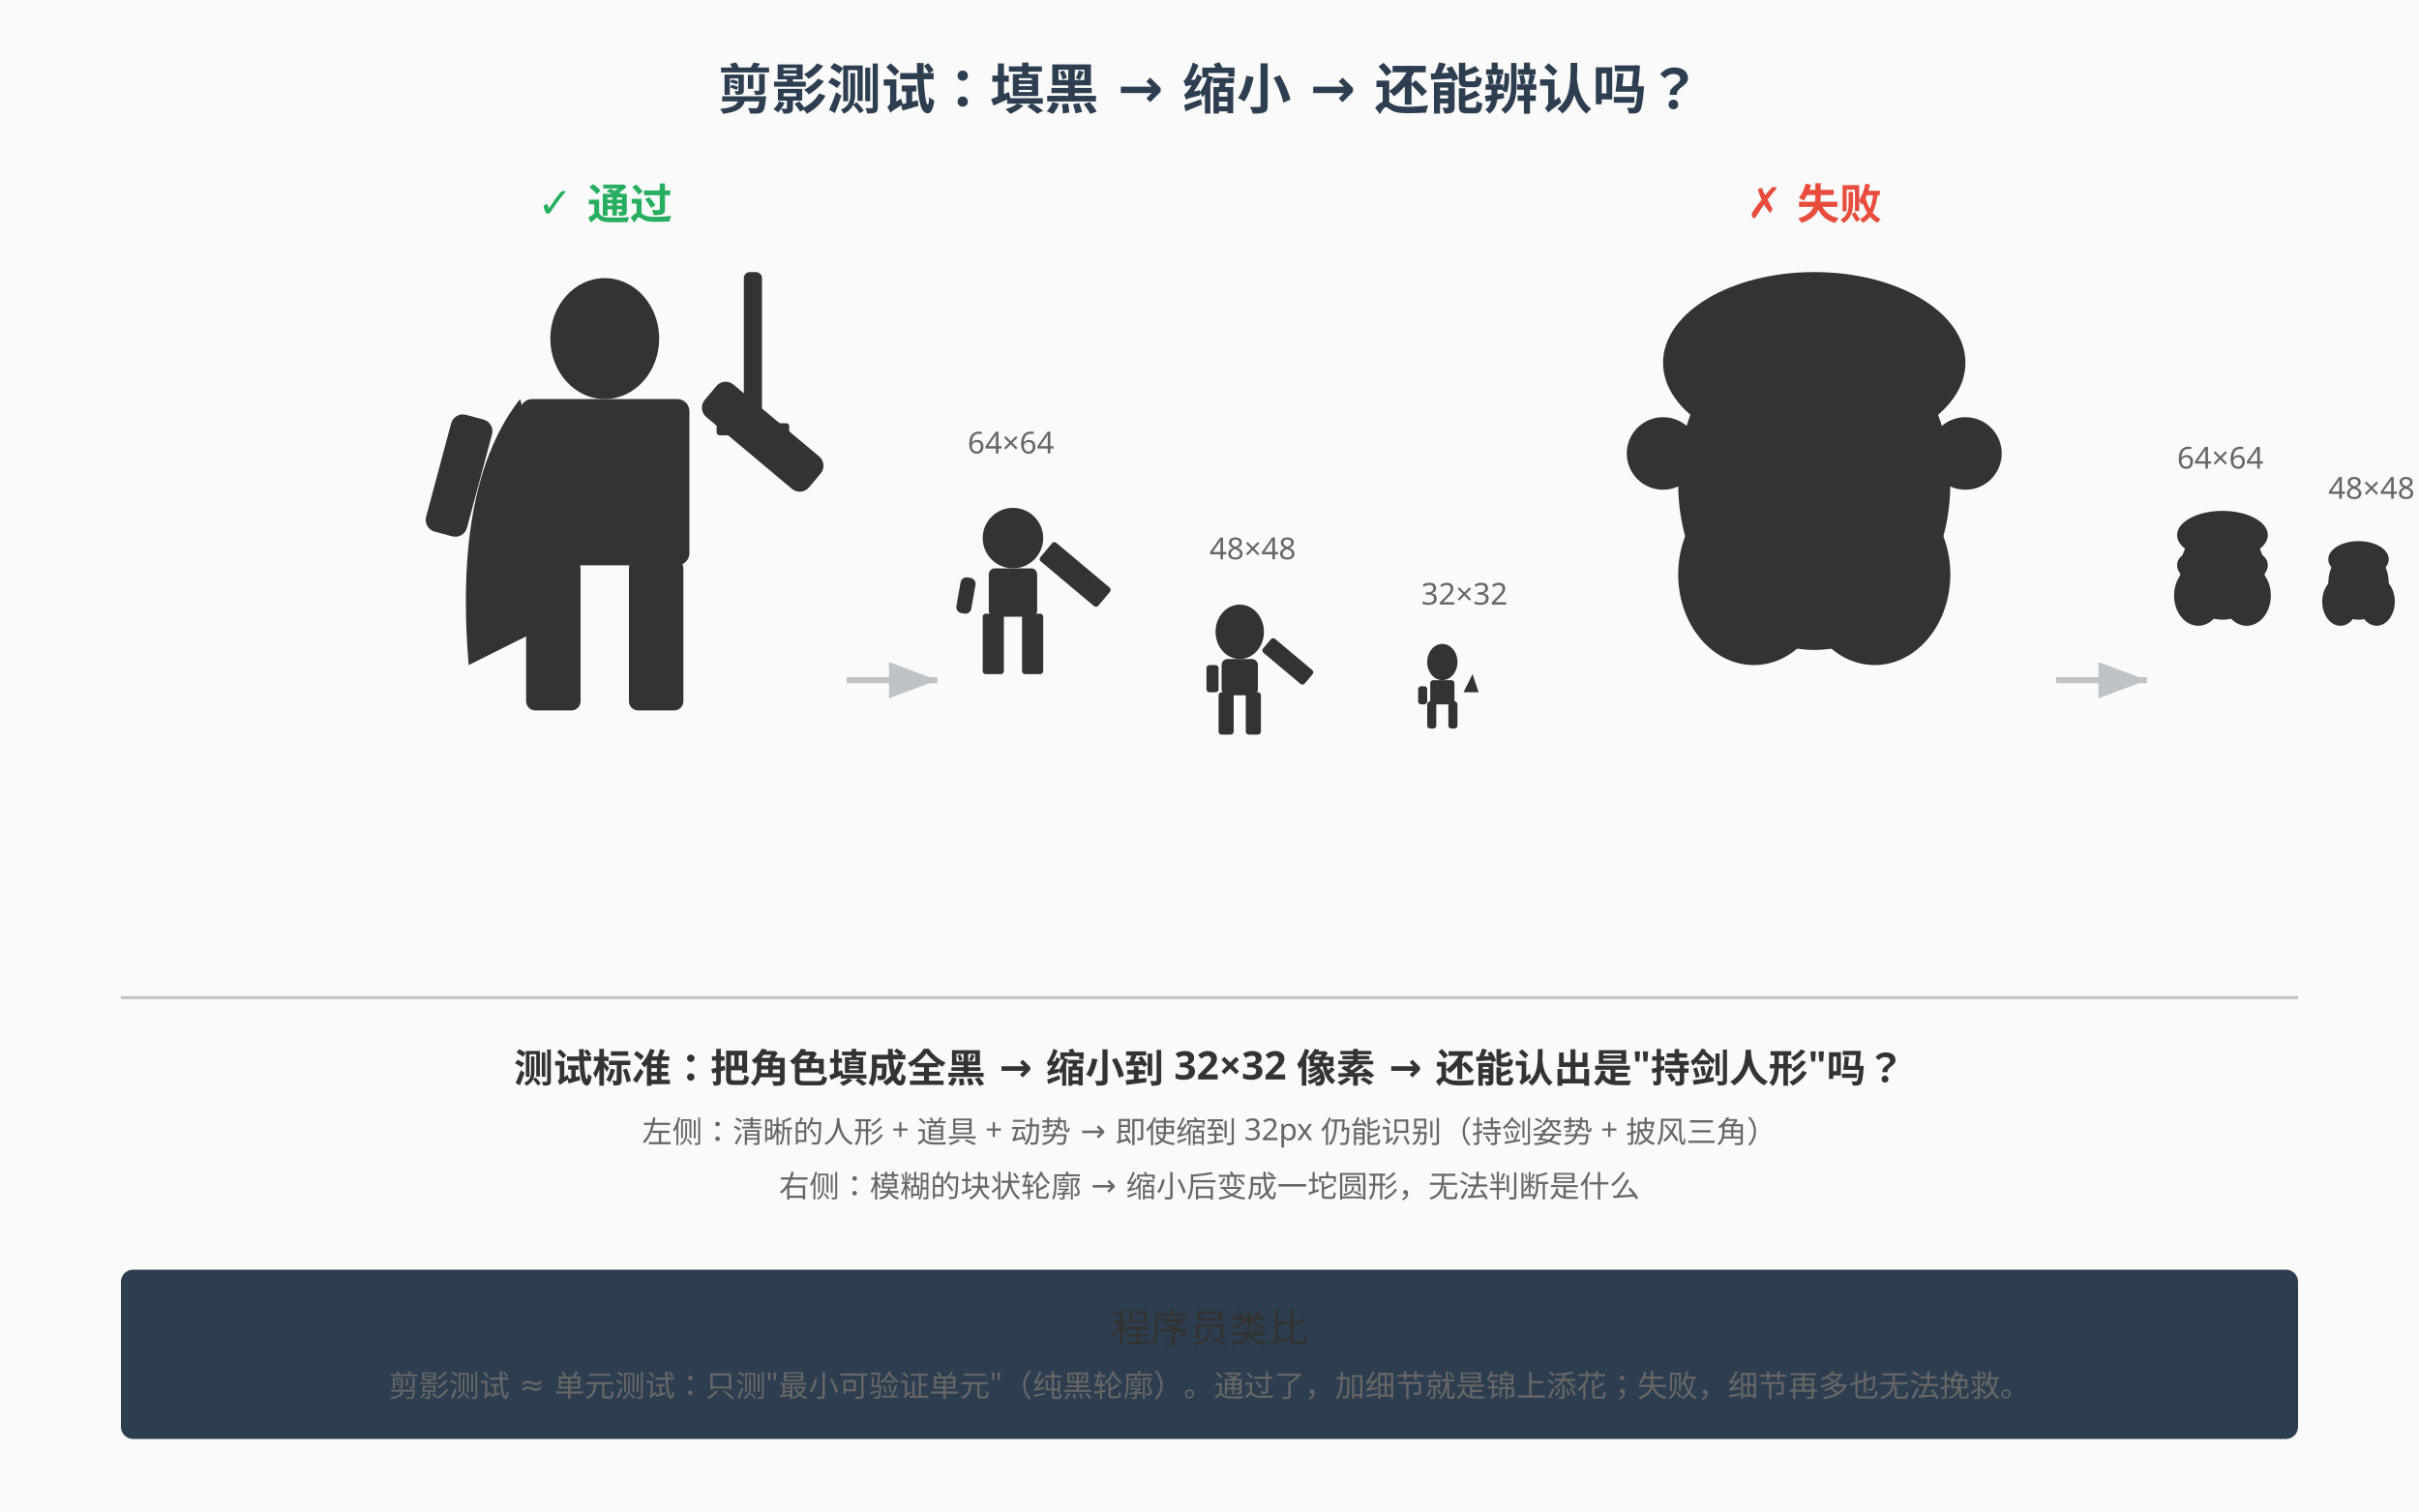
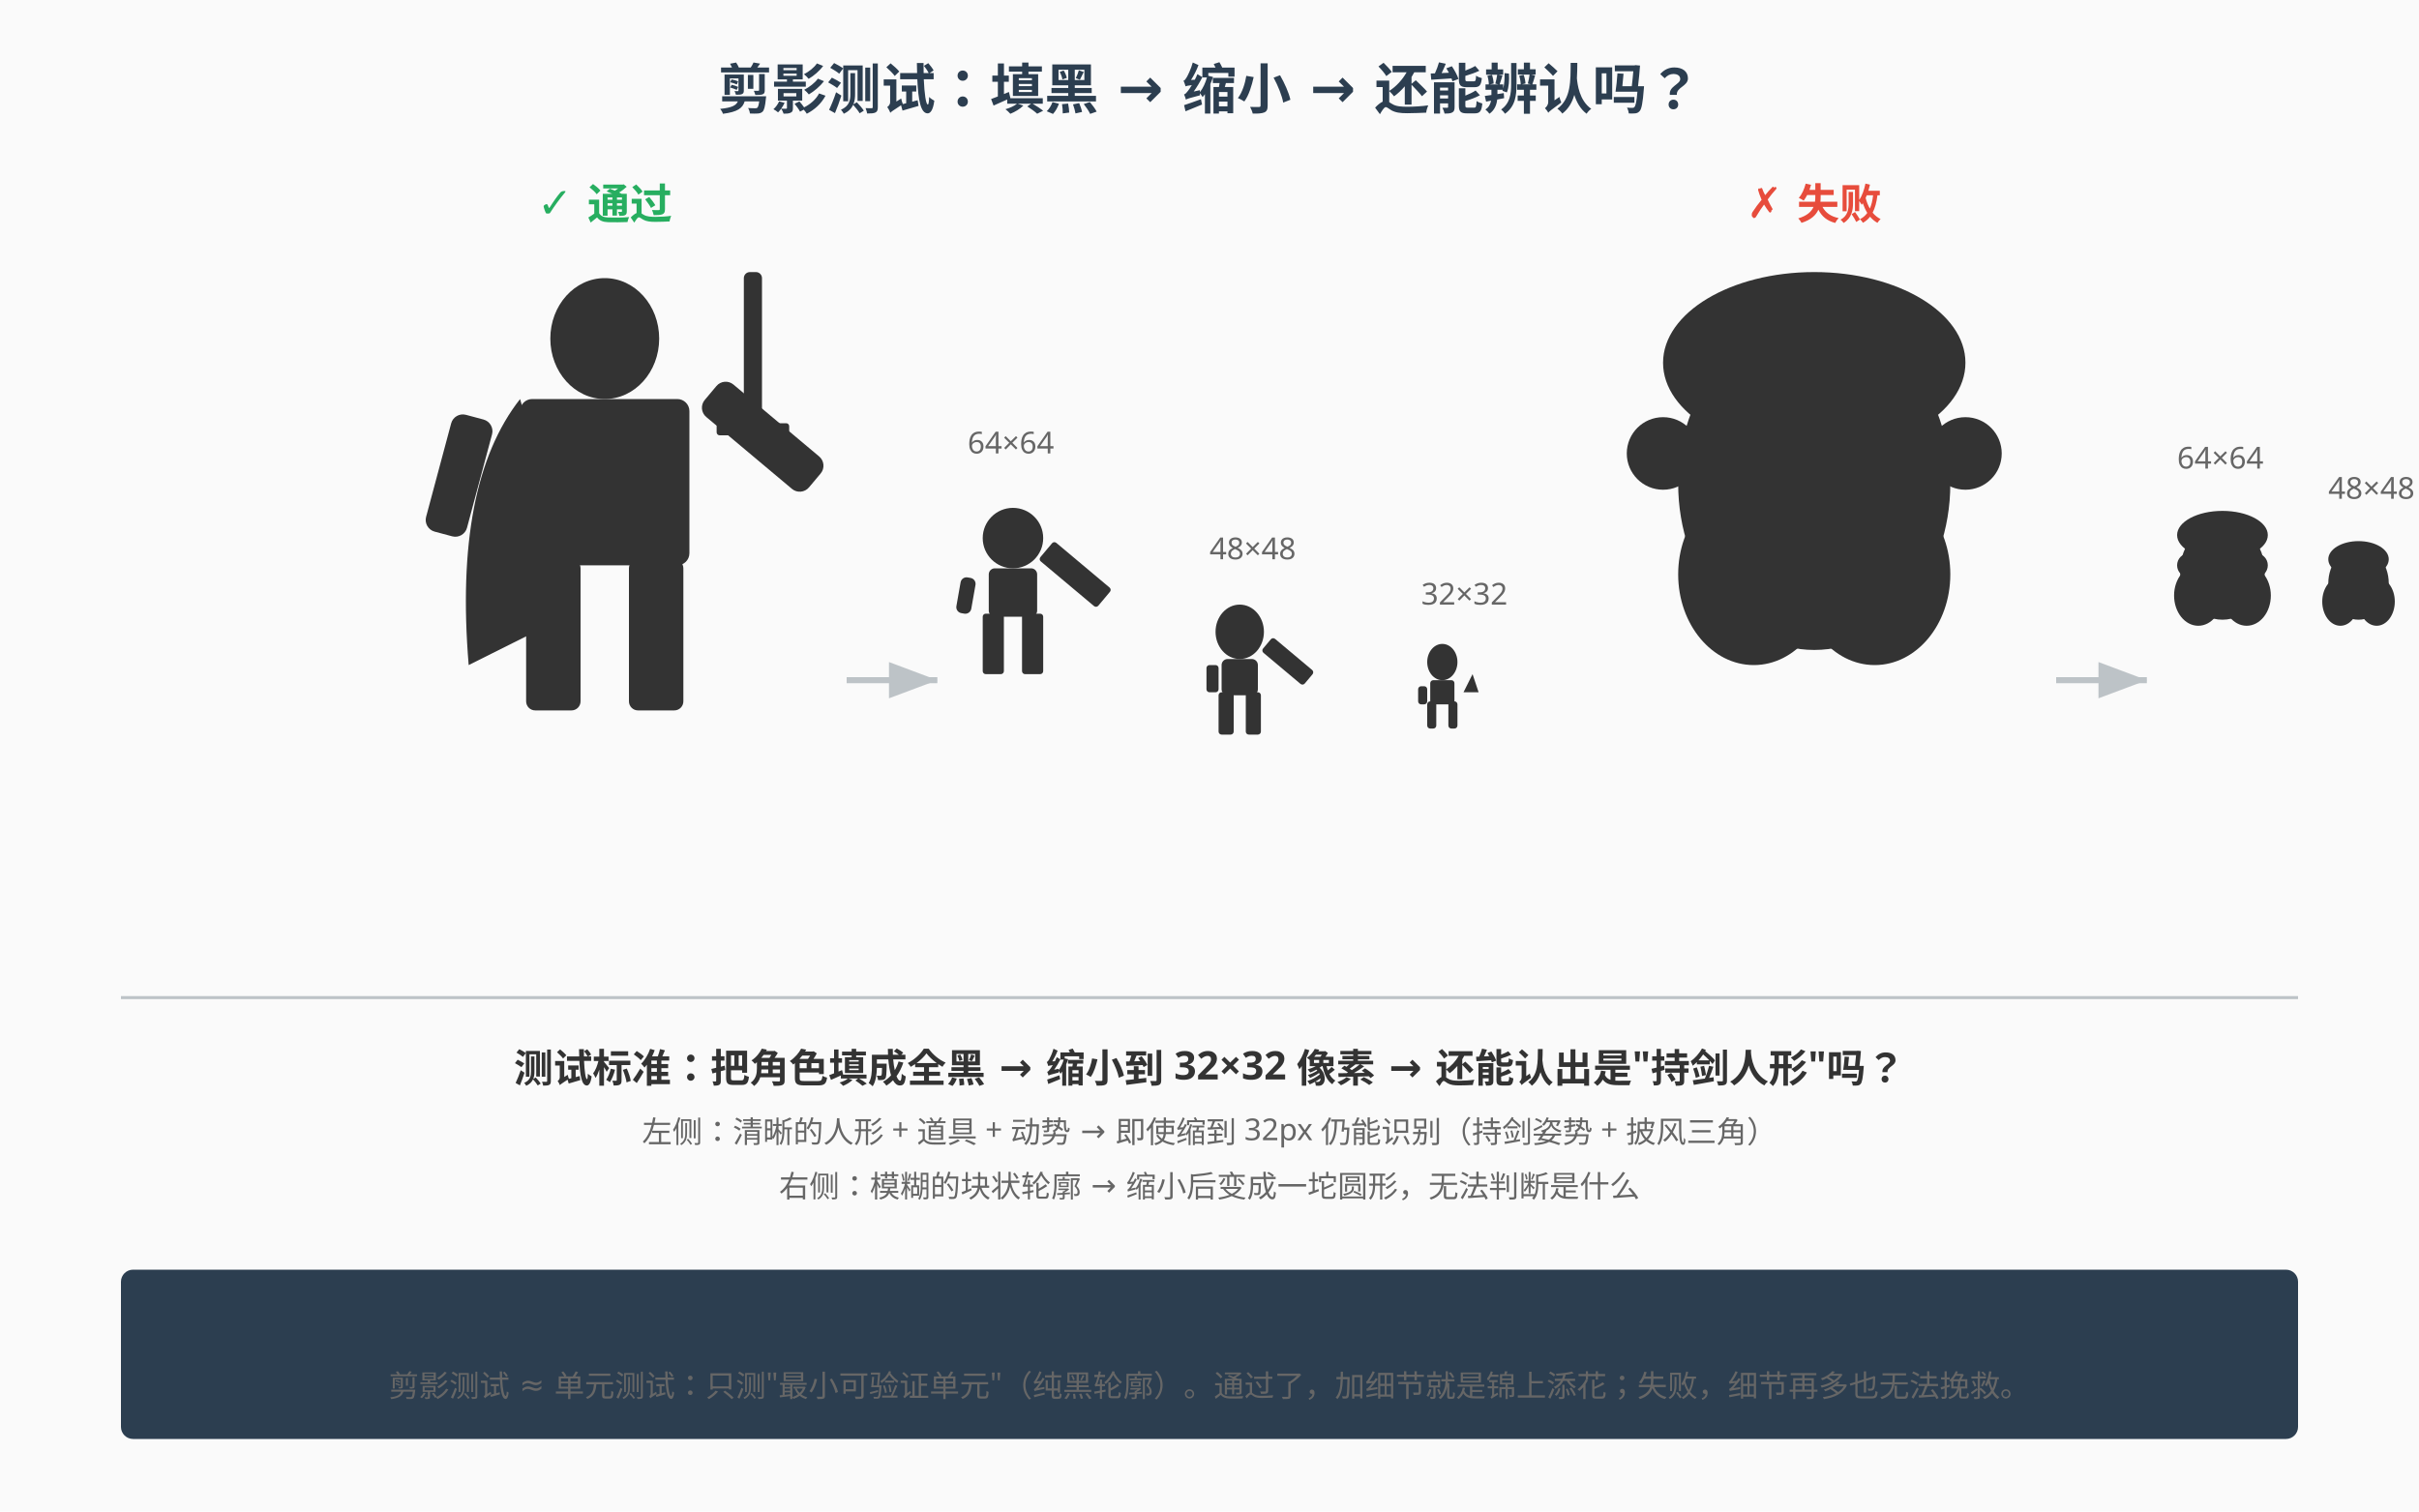
<svg xmlns="http://www.w3.org/2000/svg" viewBox="0 0 800 500" width="800" height="500">
  <style>
    .bg { fill: #FAFAFA; }
    .title { font-family: sans-serif; font-size: 18px; font-weight: bold; fill: #2C3E50; }
    .label { font-family: sans-serif; font-size: 13px; fill: #333; }
    .small { font-family: sans-serif; font-size: 10px; fill: #666; }
    .verdict-pass { font-family: sans-serif; font-size: 14px; font-weight: bold; fill: #27AE60; }
    .verdict-fail { font-family: sans-serif; font-size: 14px; font-weight: bold; fill: #E74C3C; }
    .arrow { fill: #BDC3C7; }
  </style>
  <rect class="bg" width="800" height="500" />
  <text x="400" y="36" text-anchor="middle" class="title">剪影测试：填黑 → 缩小 → 还能辨认吗？</text>
  <text x="200" y="72" text-anchor="middle" class="verdict-pass">✓ 通过</text>
  <g transform="translate(120, 90)">
    <ellipse cx="80" cy="22" rx="18" ry="20" fill="#333" />
    <rect x="52" y="42" width="56" height="55" rx="4" fill="#333" />
    <rect x="54" y="95" width="18" height="50" rx="3" fill="#333" />
    <rect x="88" y="95" width="18" height="50" rx="3" fill="#333" />
    <rect x="30" y="48" width="14" height="40" rx="4" fill="#333" transform="rotate(15, 37, 48)" />
    <rect x="108" y="40" width="14" height="45" rx="4" fill="#333" transform="rotate(-50, 115, 40)" />
    <rect x="126" y="0" width="6" height="55" rx="2" fill="#333" />
    <rect x="117" y="50" width="24" height="4" rx="1" fill="#333" />
    <path d="M52,42 Q30,70 35,130 L55,120 L60,70 Z" fill="#333" />
  </g>
  <line x1="280" y1="225" x2="310" y2="225" stroke="#BDC3C7" stroke-width="2" marker-end="url(#arrowhead)" />
  <g transform="translate(320, 160)">
    <text x="0" y="-10" class="small">64×64</text>
    <ellipse cx="15" cy="18" rx="10" ry="10" fill="#333" />
    <rect x="7" y="28" width="16" height="16" rx="2" fill="#333" />
    <rect x="5" y="43" width="7" height="20" rx="1" fill="#333" />
    <rect x="18" y="43" width="7" height="20" rx="1" fill="#333" />
    <rect x="-2" y="31" width="5" height="12" rx="2" fill="#333" transform="rotate(10, 0, 31)" />
    <rect x="22" y="22" width="8" height="25" rx="1" fill="#333" transform="rotate(-50, 26, 22)" />
  </g>
  <g transform="translate(400, 195)">
    <text x="0" y="-10" class="small">48×48</text>
    <ellipse cx="10" cy="14" rx="8" ry="9" fill="#333" />
    <rect x="4" y="23" width="12" height="12" rx="2" fill="#333" />
    <rect x="3" y="34" width="5" height="14" rx="1" fill="#333" />
    <rect x="12" y="34" width="5" height="14" rx="1" fill="#333" />
    <rect x="-1" y="25" width="4" height="9" rx="1" fill="#333" />
    <rect x="16" y="18" width="6" height="18" rx="1" fill="#333" transform="rotate(-50, 19, 18)" />
  </g>
  <g transform="translate(470, 210)">
    <text x="0" y="-10" class="small">32×32</text>
    <ellipse cx="7" cy="9" rx="5" ry="6" fill="#333" />
    <rect x="3" y="15" width="8" height="8" rx="1" fill="#333" />
    <rect x="2" y="22" width="3" height="9" rx="1" fill="#333" />
    <rect x="9" y="22" width="3" height="9" rx="1" fill="#333" />
    <rect x="-1" y="17" width="3" height="6" rx="1" fill="#333" />
    <polygon points="17,13 19,19 14,19" fill="#333" />
  </g>
  <text x="600" y="72" text-anchor="middle" class="verdict-fail">✗ 失败</text>
  <g transform="translate(520, 90)">
    <ellipse cx="80" cy="30" rx="50" ry="30" fill="#333" />
    <ellipse cx="80" cy="70" rx="45" ry="55" fill="#333" />
    <ellipse cx="60" cy="100" rx="25" ry="30" fill="#333" />
    <ellipse cx="100" cy="100" rx="25" ry="30" fill="#333" />
    <circle cx="30" cy="60" r="12" fill="#333" />
    <circle cx="130" cy="60" r="12" fill="#333" />
    <circle cx="80" cy="40" r="10" fill="#333" />
    <circle cx="50" cy="30" r="8" fill="#333" />
    <circle cx="110" cy="25" r="9" fill="#333" />
  </g>
  <line x1="680" y1="225" x2="710" y2="225" stroke="#BDC3C7" stroke-width="2" marker-end="url(#arrowhead)" />
  <g transform="translate(720, 165)">
    <text x="0" y="-10" class="small">64×64</text>
    <ellipse cx="15" cy="12" rx="15" ry="8" fill="#333" />
    <ellipse cx="15" cy="24" rx="14" ry="16" fill="#333" />
    <ellipse cx="7" cy="32" rx="8" ry="10" fill="#333" />
    <ellipse cx="23" cy="32" rx="8" ry="10" fill="#333" />
    <circle cx="4" cy="22" r="4" fill="#333" />
    <circle cx="26" cy="22" r="4" fill="#333" />
  </g>
  <g transform="translate(770, 175)">
    <text x="0" y="-10" class="small">48×48</text>
    <ellipse cx="10" cy="10" rx="10" ry="6" fill="#333" />
    <ellipse cx="10" cy="18" rx="10" ry="12" fill="#333" />
    <ellipse cx="4" cy="24" rx="6" ry="8" fill="#333" />
    <ellipse cx="16" cy="24" rx="6" ry="8" fill="#333" />
  </g>
  <g transform="translate(810, 180)">
    <text x="0" y="-10" class="small">32×32</text>
    <circle cx="8" cy="12" r="8" fill="#333" />
  </g>
  <line x1="40" y1="330" x2="760" y2="330" stroke="#BDC3C7" stroke-width="1" />
  <text x="400" y="358" text-anchor="middle" class="label" font-weight="bold">测试标准：把角色填成全黑 → 缩小到 32×32 像素 → 还能认出是"持剑人形"吗？</text>
  <text x="400" y="378" text-anchor="middle" class="small">左侧：清晰的人形 + 道具 + 动势 → 即使缩到 32px 仍能识别（持剑姿势 + 披风三角）</text>
  <text x="400" y="396" text-anchor="middle" class="small">右侧：模糊的块状轮廓 → 缩小后变成一坨圆形，无法判断是什么</text>
  <rect x="40" y="420" width="720" height="56" rx="4" fill="#2C3E50" />
-   <text x="400" y="444" text-anchor="middle" class="label" fill="#E8F4FD">程序员类比</text>
  <text x="400" y="462" text-anchor="middle" class="small" fill="#BDC3C7">剪影测试 ≈ 单元测试：只测"最小可验证单元"（纯黑轮廓）。通过了，加细节就是锦上添花；失败，细节再多也无法挽救。</text>
  <defs>
    <marker id="arrowhead" markerWidth="8" markerHeight="6" refX="8" refY="3" orient="auto">
      <polygon points="0 0, 8 3, 0 6" fill="#BDC3C7" />
    </marker>
  </defs>
</svg>
